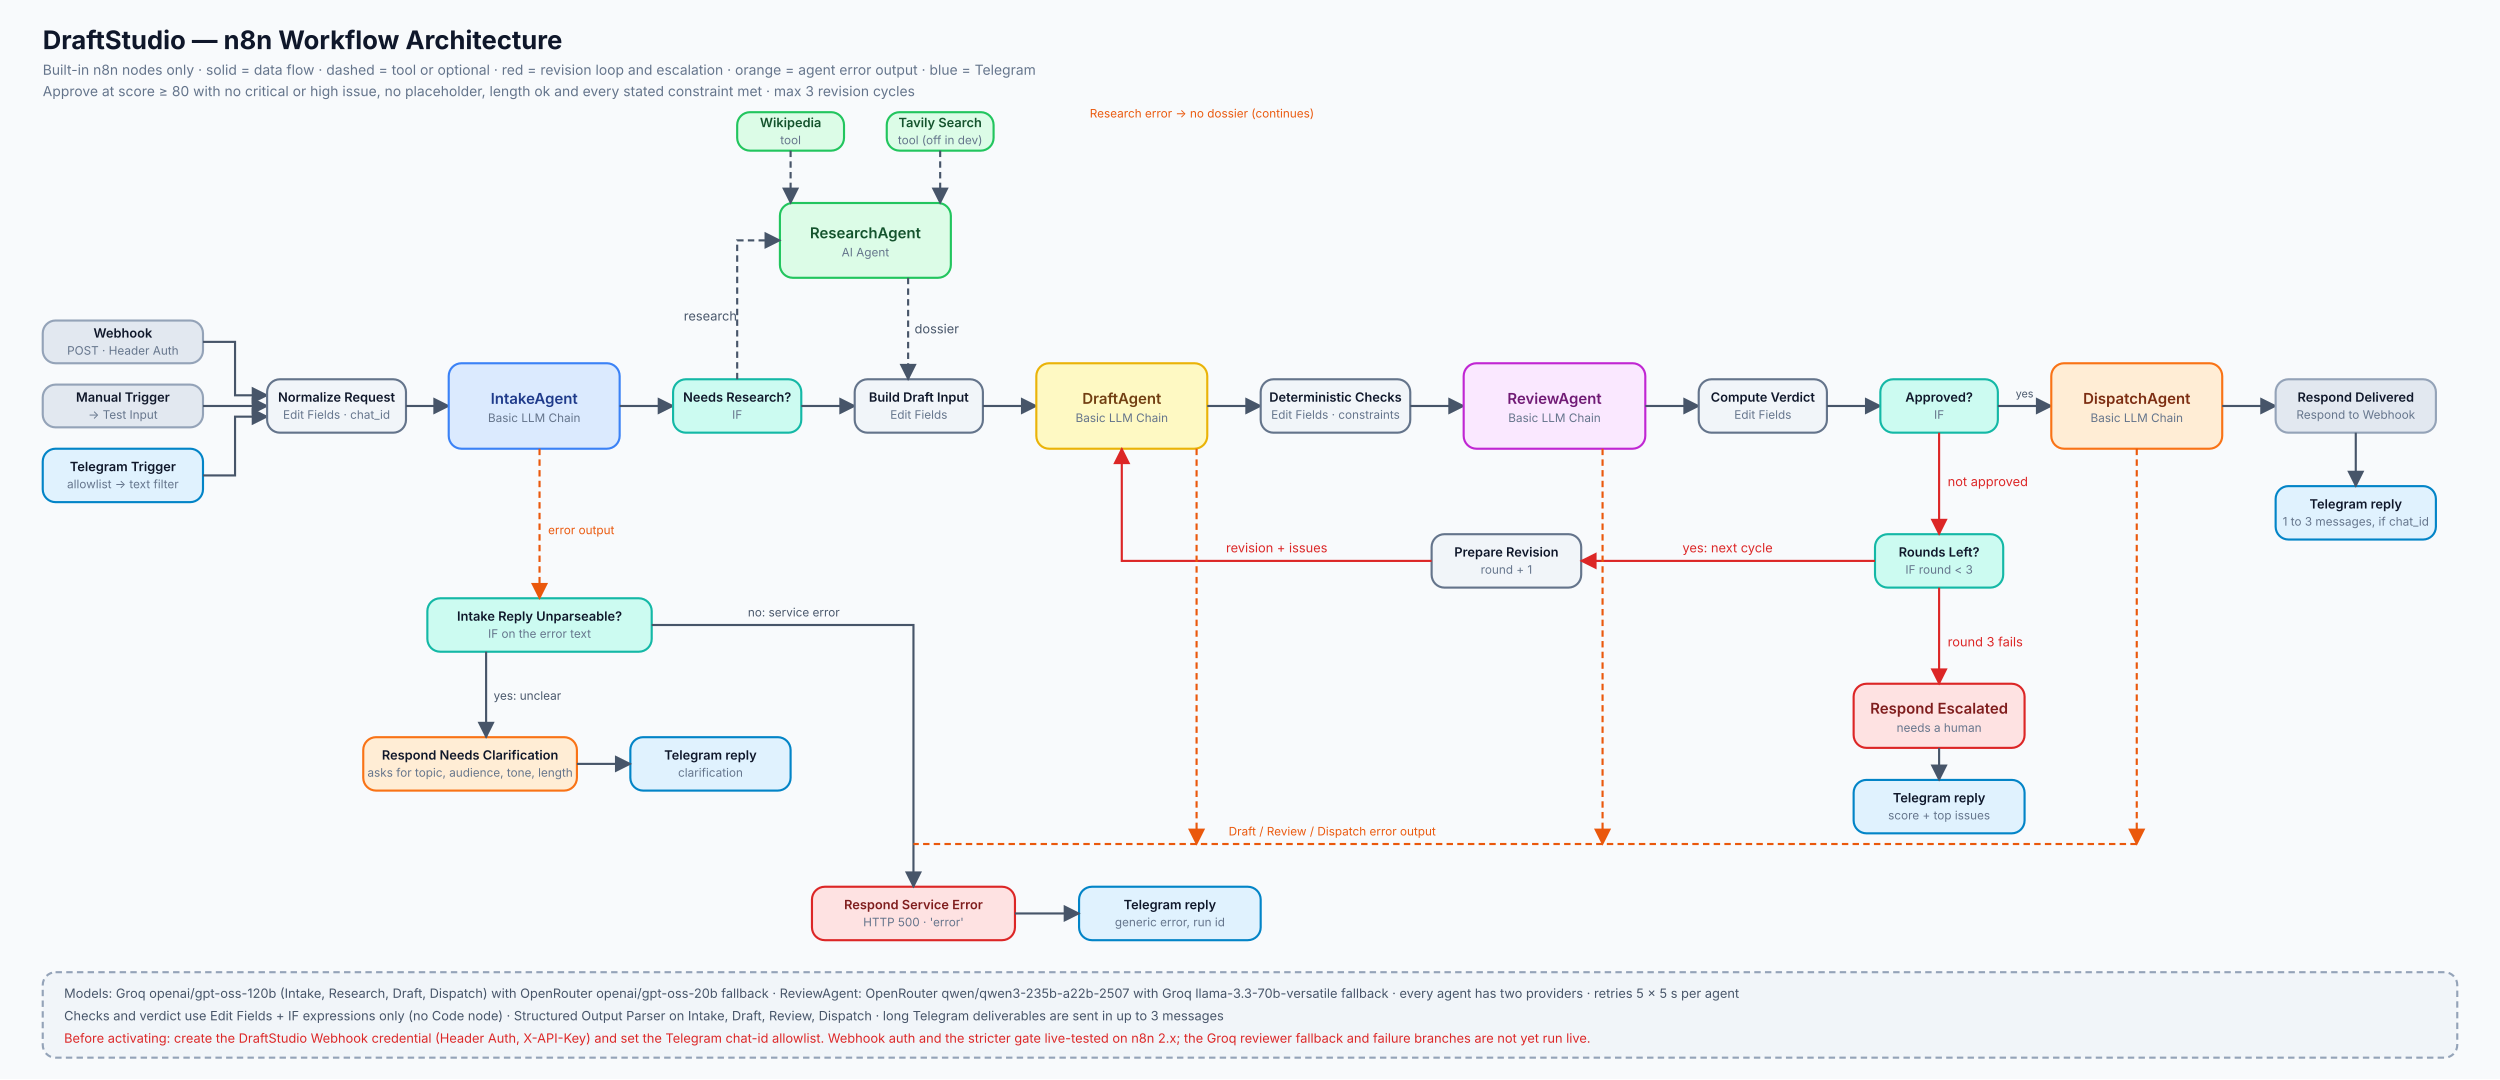
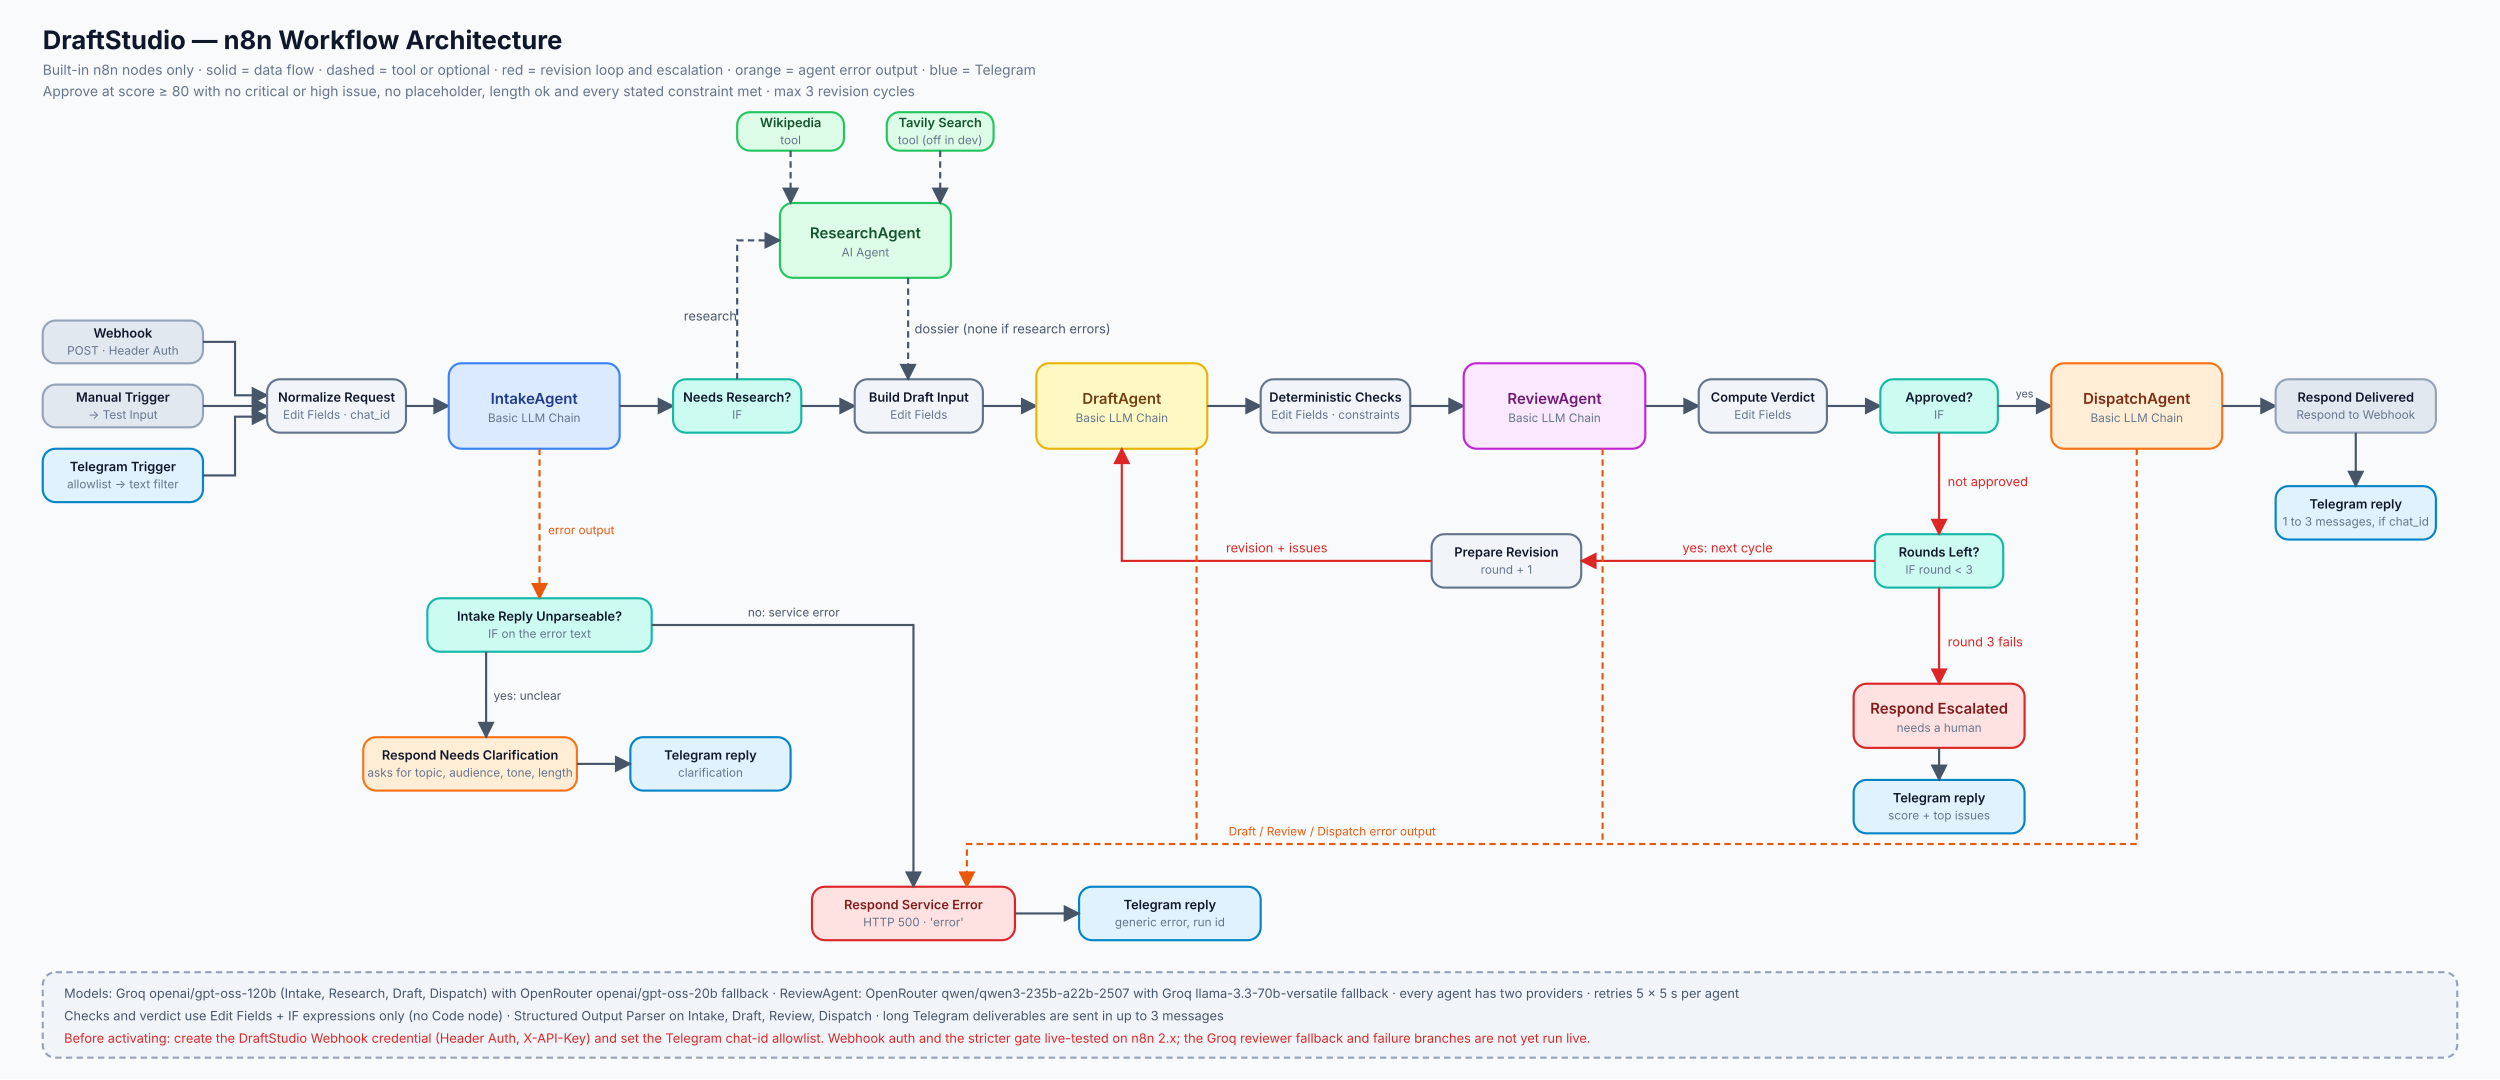
<svg xmlns="http://www.w3.org/2000/svg" width="2340" height="1010" viewBox="0 0 2340 1010" font-family="Inter, Helvetica, Arial, sans-serif">
  <defs>
    <marker id="a" viewBox="0 0 10 10" refX="9" refY="5" markerWidth="8" markerHeight="8" orient="auto-start-reverse">
      <path d="M0 0L10 5L0 10z" fill="#475569" />
    </marker>
    <marker id="r" viewBox="0 0 10 10" refX="9" refY="5" markerWidth="8" markerHeight="8" orient="auto-start-reverse">
      <path d="M0 0L10 5L0 10z" fill="#dc2626" />
    </marker>
    <marker id="o" viewBox="0 0 10 10" refX="9" refY="5" markerWidth="8" markerHeight="8" orient="auto-start-reverse">
      <path d="M0 0L10 5L0 10z" fill="#ea580c" />
    </marker>
  </defs>
  <rect width="2340" height="1010" fill="#f8fafc" />
  <text x="40" y="46" font-size="24" fill="#0f172a" font-weight="700">DraftStudio — n8n Workflow Architecture</text>
  <text x="40" y="70" font-size="13" fill="#64748b">Built-in n8n nodes only · solid = data flow · dashed = tool or optional · red = revision loop and escalation · orange = agent error output · blue = Telegram</text>
  <text x="40" y="90" font-size="13" fill="#64748b">Approve at score ≥ 80 with no critical or high issue, no placeholder, length ok and every stated constraint met · max 3 revision cycles</text>
  <rect x="40" y="300" width="150" height="40" rx="12" fill="#e2e8f0" stroke="#94a3b8" stroke-width="2" />
  <text x="115.0" y="316.0" font-size="12" fill="#0f172a" font-weight="600" text-anchor="middle">Webhook</text>
  <text x="115.0" y="332.0" font-size="11" fill="#64748b" text-anchor="middle">POST · Header Auth</text>
  <rect x="40" y="360" width="150" height="40" rx="12" fill="#e2e8f0" stroke="#94a3b8" stroke-width="2" />
  <text x="115.0" y="376.0" font-size="12" fill="#0f172a" font-weight="600" text-anchor="middle">Manual Trigger</text>
  <text x="115.0" y="392.0" font-size="11" fill="#64748b" text-anchor="middle">→ Test Input</text>
  <rect x="40" y="420" width="150" height="50" rx="12" fill="#e0f2fe" stroke="#0284c7" stroke-width="2" />
  <text x="115.0" y="441.0" font-size="12" fill="#0f172a" font-weight="600" text-anchor="middle">Telegram Trigger</text>
  <text x="115.0" y="457.0" font-size="11" fill="#64748b" text-anchor="middle">allowlist → text filter</text>
  <path d="M190 320 H220 V370 H250" fill="none" stroke="#475569" stroke-width="2" marker-end="url(#a)" />
  <path d="M190 380 H250" fill="none" stroke="#475569" stroke-width="2" marker-end="url(#a)" />
  <path d="M190 445 H220 V390 H250" fill="none" stroke="#475569" stroke-width="2" marker-end="url(#a)" />
  <rect x="250" y="355" width="130" height="50" rx="12" fill="#f1f5f9" stroke="#64748b" stroke-width="2" />
  <text x="315.0" y="376.0" font-size="12" fill="#0f172a" font-weight="600" text-anchor="middle">Normalize Request</text>
  <text x="315.0" y="392.0" font-size="11" fill="#64748b" text-anchor="middle">Edit Fields · chat_id</text>
  <path d="M380 380 H420" fill="none" stroke="#475569" stroke-width="2" marker-end="url(#a)" />
  <rect x="420" y="340" width="160" height="80" rx="12" fill="#dbeafe" stroke="#3b82f6" stroke-width="2" />
  <text x="500.0" y="378.0" font-size="14" fill="#1e3a8a" font-weight="600" text-anchor="middle">IntakeAgent</text>
  <text x="500.0" y="395.0" font-size="11" fill="#64748b" text-anchor="middle">Basic LLM Chain</text>
  <path d="M580 380 H630" fill="none" stroke="#475569" stroke-width="2" marker-end="url(#a)" />
  <rect x="630" y="355" width="120" height="50" rx="12" fill="#ccfbf1" stroke="#14b8a6" stroke-width="2" />
  <text x="690.0" y="376.0" font-size="12" fill="#0f172a" font-weight="600" text-anchor="middle">Needs Research?</text>
  <text x="690.0" y="392.0" font-size="11" fill="#64748b" text-anchor="middle">IF</text>
  <path d="M750 380 H800" fill="none" stroke="#475569" stroke-width="2" marker-end="url(#a)" />
  <rect x="800" y="355" width="120" height="50" rx="12" fill="#f1f5f9" stroke="#64748b" stroke-width="2" />
  <text x="860.0" y="376.0" font-size="12" fill="#0f172a" font-weight="600" text-anchor="middle">Build Draft Input</text>
  <text x="860.0" y="392.0" font-size="11" fill="#64748b" text-anchor="middle">Edit Fields</text>
  <path d="M920 380 H970" fill="none" stroke="#475569" stroke-width="2" marker-end="url(#a)" />
  <rect x="970" y="340" width="160" height="80" rx="12" fill="#fef9c3" stroke="#eab308" stroke-width="2" />
  <text x="1050.0" y="378.0" font-size="14" fill="#713f12" font-weight="600" text-anchor="middle">DraftAgent</text>
  <text x="1050.0" y="395.0" font-size="11" fill="#64748b" text-anchor="middle">Basic LLM Chain</text>
  <path d="M1130 380 H1180" fill="none" stroke="#475569" stroke-width="2" marker-end="url(#a)" />
  <rect x="1180" y="355" width="140" height="50" rx="12" fill="#f1f5f9" stroke="#64748b" stroke-width="2" />
  <text x="1250.0" y="376.0" font-size="12" fill="#0f172a" font-weight="600" text-anchor="middle">Deterministic Checks</text>
  <text x="1250.0" y="392.0" font-size="11" fill="#64748b" text-anchor="middle">Edit Fields · constraints</text>
  <path d="M1320 380 H1370" fill="none" stroke="#475569" stroke-width="2" marker-end="url(#a)" />
  <rect x="1370" y="340" width="170" height="80" rx="12" fill="#fae8ff" stroke="#c026d3" stroke-width="2" />
  <text x="1455.0" y="378.0" font-size="14" fill="#701a75" font-weight="600" text-anchor="middle">ReviewAgent</text>
  <text x="1455.0" y="395.0" font-size="11" fill="#64748b" text-anchor="middle">Basic LLM Chain</text>
  <path d="M1540 380 H1590" fill="none" stroke="#475569" stroke-width="2" marker-end="url(#a)" />
  <rect x="1590" y="355" width="120" height="50" rx="12" fill="#f1f5f9" stroke="#64748b" stroke-width="2" />
  <text x="1650.0" y="376.0" font-size="12" fill="#0f172a" font-weight="600" text-anchor="middle">Compute Verdict</text>
  <text x="1650.0" y="392.0" font-size="11" fill="#64748b" text-anchor="middle">Edit Fields</text>
  <path d="M1710 380 H1760" fill="none" stroke="#475569" stroke-width="2" marker-end="url(#a)" />
  <rect x="1760" y="355" width="110" height="50" rx="12" fill="#ccfbf1" stroke="#14b8a6" stroke-width="2" />
  <text x="1815.0" y="376.0" font-size="12" fill="#0f172a" font-weight="600" text-anchor="middle">Approved?</text>
  <text x="1815.0" y="392.0" font-size="11" fill="#64748b" text-anchor="middle">IF</text>
  <path d="M1870 380 H1920" fill="none" stroke="#475569" stroke-width="2" marker-end="url(#a)" />
  <text x="1895" y="372" font-size="10" fill="#475569" text-anchor="middle">yes</text>
  <rect x="1920" y="340" width="160" height="80" rx="12" fill="#ffedd5" stroke="#f97316" stroke-width="2" />
  <text x="2000.0" y="378.0" font-size="14" fill="#7c2d12" font-weight="600" text-anchor="middle">DispatchAgent</text>
  <text x="2000.0" y="395.0" font-size="11" fill="#64748b" text-anchor="middle">Basic LLM Chain</text>
  <path d="M2080 380 H2130" fill="none" stroke="#475569" stroke-width="2" marker-end="url(#a)" />
  <rect x="2130" y="355" width="150" height="50" rx="12" fill="#e2e8f0" stroke="#94a3b8" stroke-width="2" />
  <text x="2205.0" y="376.0" font-size="12" fill="#0f172a" font-weight="600" text-anchor="middle">Respond Delivered</text>
  <text x="2205.0" y="392.0" font-size="11" fill="#64748b" text-anchor="middle">Respond to Webhook</text>
  <rect x="2130" y="455" width="150" height="50" rx="12" fill="#e0f2fe" stroke="#0284c7" stroke-width="2" />
  <text x="2205.0" y="476.0" font-size="12" fill="#0f172a" font-weight="600" text-anchor="middle">Telegram reply</text>
  <text x="2205.0" y="492.0" font-size="11" fill="#64748b" text-anchor="middle">1 to 3 messages, if chat_id</text>
  <path d="M2205 405 V455" fill="none" stroke="#475569" stroke-width="2" marker-end="url(#a)" />
  <rect x="730" y="190" width="160" height="70" rx="12" fill="#dcfce7" stroke="#22c55e" stroke-width="2" />
  <text x="810.0" y="223.0" font-size="14" fill="#14532d" font-weight="600" text-anchor="middle">ResearchAgent</text>
  <text x="810.0" y="240.0" font-size="11" fill="#64748b" text-anchor="middle">AI Agent</text>
  <rect x="690" y="105" width="100" height="36" rx="12" fill="#dcfce7" stroke="#22c55e" stroke-width="2" />
  <text x="740.0" y="119.0" font-size="12" fill="#14532d" font-weight="600" text-anchor="middle">Wikipedia</text>
  <text x="740.0" y="135.0" font-size="11" fill="#64748b" text-anchor="middle">tool</text>
  <rect x="830" y="105" width="100" height="36" rx="12" fill="#dcfce7" stroke="#22c55e" stroke-width="2" />
  <text x="880.0" y="119.0" font-size="12" fill="#14532d" font-weight="600" text-anchor="middle">Tavily Search</text>
  <text x="880.0" y="135.0" font-size="11" fill="#64748b" text-anchor="middle">tool (off in dev)</text>
  <path d="M690 355 V225 H730" fill="none" stroke="#475569" stroke-width="2" stroke-dasharray="6 4" marker-end="url(#a)" />
  <text x="640" y="300" font-size="12" fill="#475569">research</text>
  <path d="M850 260 V355" fill="none" stroke="#475569" stroke-width="2" stroke-dasharray="6 4" marker-end="url(#a)" />
-   <text x="856" y="312" font-size="12" fill="#475569">dossier</text>
+   <text x="856" y="312" font-size="12" fill="#475569">dossier (none if research errors)</text>
  <path d="M740 141 V190" fill="none" stroke="#475569" stroke-width="2" stroke-dasharray="6 4" marker-end="url(#a)" />
  <path d="M880 141 V190" fill="none" stroke="#475569" stroke-width="2" stroke-dasharray="6 4" marker-end="url(#a)" />
-   <text x="1020" y="110" font-size="11" fill="#ea580c">Research error → no dossier (continues)</text>
  <rect x="1755" y="500" width="120" height="50" rx="12" fill="#ccfbf1" stroke="#14b8a6" stroke-width="2" />
  <text x="1815.0" y="521.0" font-size="12" fill="#0f172a" font-weight="600" text-anchor="middle">Rounds Left?</text>
  <text x="1815.0" y="537.0" font-size="11" fill="#64748b" text-anchor="middle">IF  round &lt; 3</text>
  <path d="M1815 405 V500" fill="none" stroke="#dc2626" stroke-width="2" marker-end="url(#r)" />
  <text x="1823" y="455" font-size="12" fill="#dc2626">not approved</text>
  <rect x="1340" y="500" width="140" height="50" rx="12" fill="#f1f5f9" stroke="#64748b" stroke-width="2" />
  <text x="1410.0" y="521.0" font-size="12" fill="#0f172a" font-weight="600" text-anchor="middle">Prepare Revision</text>
  <text x="1410.0" y="537.0" font-size="11" fill="#64748b" text-anchor="middle">round + 1</text>
  <path d="M1755 525 H1480" fill="none" stroke="#dc2626" stroke-width="2" marker-end="url(#r)" />
  <text x="1617" y="517" font-size="12" fill="#dc2626" text-anchor="middle">yes: next cycle</text>
  <path d="M1340 525 H1050 V420" fill="none" stroke="#dc2626" stroke-width="2" marker-end="url(#r)" />
  <text x="1195" y="517" font-size="12" fill="#dc2626" text-anchor="middle">revision + issues</text>
  <rect x="1735" y="640" width="160" height="60" rx="12" fill="#fee2e2" stroke="#dc2626" stroke-width="2" />
  <text x="1815.0" y="668.0" font-size="14" fill="#7f1d1d" font-weight="600" text-anchor="middle">Respond Escalated</text>
  <text x="1815.0" y="685.0" font-size="11" fill="#64748b" text-anchor="middle">needs a human</text>
  <path d="M1815 550 V640" fill="none" stroke="#dc2626" stroke-width="2" marker-end="url(#r)" />
  <text x="1823" y="605" font-size="12" fill="#dc2626">round 3 fails</text>
  <rect x="1735" y="730" width="160" height="50" rx="12" fill="#e0f2fe" stroke="#0284c7" stroke-width="2" />
  <text x="1815.0" y="751.0" font-size="12" fill="#0f172a" font-weight="600" text-anchor="middle">Telegram reply</text>
  <text x="1815.0" y="767.0" font-size="11" fill="#64748b" text-anchor="middle">score + top issues</text>
  <path d="M1815 700 V730" fill="none" stroke="#475569" stroke-width="2" marker-end="url(#a)" />
  <rect x="400" y="560" width="210" height="50" rx="12" fill="#ccfbf1" stroke="#14b8a6" stroke-width="2" />
  <text x="505.0" y="581.0" font-size="12" fill="#0f172a" font-weight="600" text-anchor="middle">Intake Reply Unparseable?</text>
  <text x="505.0" y="597.0" font-size="11" fill="#64748b" text-anchor="middle">IF on the error text</text>
  <path d="M505 420 V560" fill="none" stroke="#ea580c" stroke-width="2" stroke-dasharray="6 4" marker-end="url(#o)" />
  <text x="513" y="500" font-size="11" fill="#ea580c">error output</text>
  <rect x="340" y="690" width="200" height="50" rx="12" fill="#ffedd5" stroke="#f97316" stroke-width="2" />
  <text x="440.0" y="711.0" font-size="12" fill="#0f172a" font-weight="600" text-anchor="middle">Respond Needs Clarification</text>
  <text x="440.0" y="727.0" font-size="11" fill="#64748b" text-anchor="middle">asks for topic, audience, tone, length</text>
  <path d="M455 610 V690" fill="none" stroke="#475569" stroke-width="2" marker-end="url(#a)" />
  <text x="462" y="655" font-size="11" fill="#475569">yes: unclear</text>
  <rect x="590" y="690" width="150" height="50" rx="12" fill="#e0f2fe" stroke="#0284c7" stroke-width="2" />
  <text x="665.0" y="711.0" font-size="12" fill="#0f172a" font-weight="600" text-anchor="middle">Telegram reply</text>
  <text x="665.0" y="727.0" font-size="11" fill="#64748b" text-anchor="middle">clarification</text>
  <path d="M540 715 H590" fill="none" stroke="#475569" stroke-width="2" marker-end="url(#a)" />
  <rect x="760" y="830" width="190" height="50" rx="12" fill="#fee2e2" stroke="#dc2626" stroke-width="2" />
  <text x="855.0" y="851.0" font-size="12" fill="#7f1d1d" font-weight="600" text-anchor="middle">Respond Service Error</text>
  <text x="855.0" y="867.0" font-size="11" fill="#64748b" text-anchor="middle">HTTP 500 · 'error'</text>
  <path d="M610 585 H855 V830" fill="none" stroke="#475569" stroke-width="2" marker-end="url(#a)" />
  <text x="700" y="577" font-size="11" fill="#475569">no: service error</text>
-   <path d="M1120 420 V790" fill="none" stroke="#ea580c" stroke-width="2" stroke-dasharray="6 4" marker-end="url(#o)" />
-   <path d="M1500 420 V790" fill="none" stroke="#ea580c" stroke-width="2" stroke-dasharray="6 4" marker-end="url(#o)" />
-   <path d="M2000 420 V790" fill="none" stroke="#ea580c" stroke-width="2" stroke-dasharray="6 4" marker-end="url(#o)" />
-   <path d="M2000 790 H855" fill="none" stroke="#ea580c" stroke-width="2" stroke-dasharray="6 4" />
+   <path d="M1120 420 V790" fill="none" stroke="#ea580c" stroke-width="2" stroke-dasharray="6 4" />
+   <path d="M1500 420 V790" fill="none" stroke="#ea580c" stroke-width="2" stroke-dasharray="6 4" />
+   <path d="M2000 420 V790 H905 V830" fill="none" stroke="#ea580c" stroke-width="2" stroke-dasharray="6 4" marker-end="url(#o)" />
  <text x="1150" y="782" font-size="11" fill="#ea580c">Draft / Review / Dispatch error output</text>
  <rect x="1010" y="830" width="170" height="50" rx="12" fill="#e0f2fe" stroke="#0284c7" stroke-width="2" />
  <text x="1095.0" y="851.0" font-size="12" fill="#0f172a" font-weight="600" text-anchor="middle">Telegram reply</text>
  <text x="1095.0" y="867.0" font-size="11" fill="#64748b" text-anchor="middle">generic error, run id</text>
  <path d="M950 855 H1010" fill="none" stroke="#475569" stroke-width="2" marker-end="url(#a)" />
  <rect x="40" y="910" width="2260" height="80" rx="12" fill="#f1f5f9" stroke="#94a3b8" stroke-dasharray="6 4" stroke-width="2" />
  <text x="60" y="934" font-size="12" fill="#475569">Models: Groq openai/gpt-oss-120b (Intake, Research, Draft, Dispatch) with OpenRouter openai/gpt-oss-20b fallback · ReviewAgent: OpenRouter qwen/qwen3-235b-a22b-2507 with Groq llama-3.3-70b-versatile fallback · every agent has two providers · retries 5 × 5 s per agent</text>
  <text x="60" y="955" font-size="12" fill="#475569">Checks and verdict use Edit Fields + IF expressions only (no Code node) · Structured Output Parser on Intake, Draft, Review, Dispatch · long Telegram deliverables are sent in up to 3 messages</text>
  <text x="60" y="976" font-size="12" fill="#dc2626">Before activating: create the DraftStudio Webhook credential (Header Auth, X-API-Key) and set the Telegram chat-id allowlist. Webhook auth and the stricter gate live-tested on n8n 2.x; the Groq reviewer fallback and failure branches are not yet run live.</text>
</svg>
